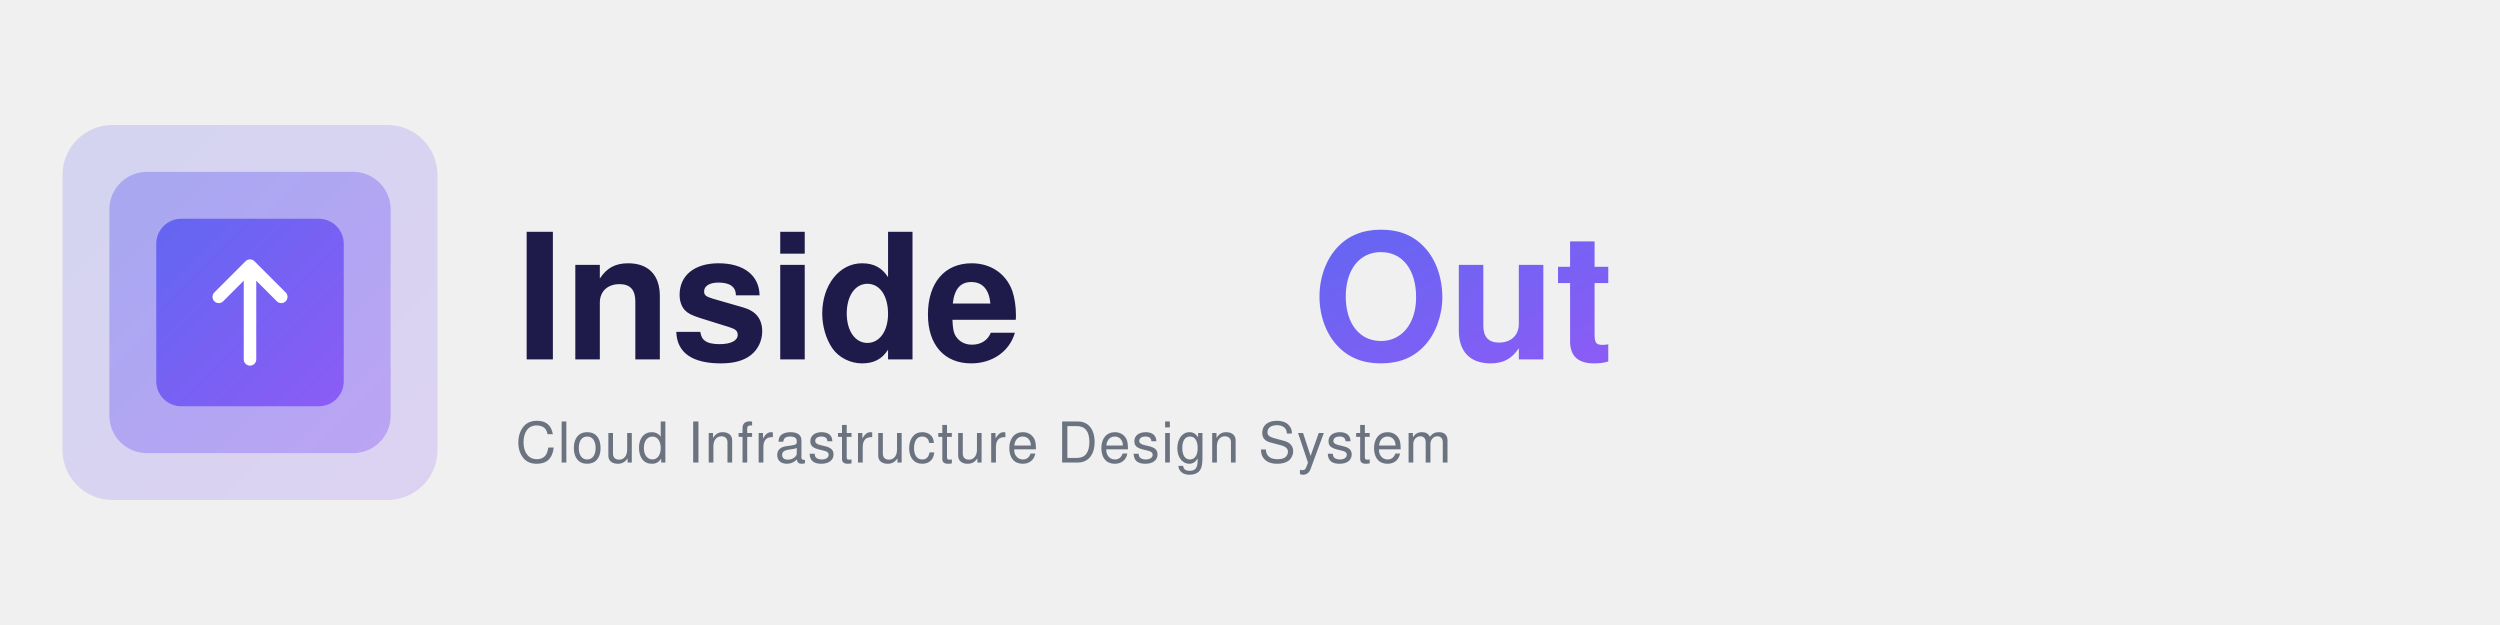
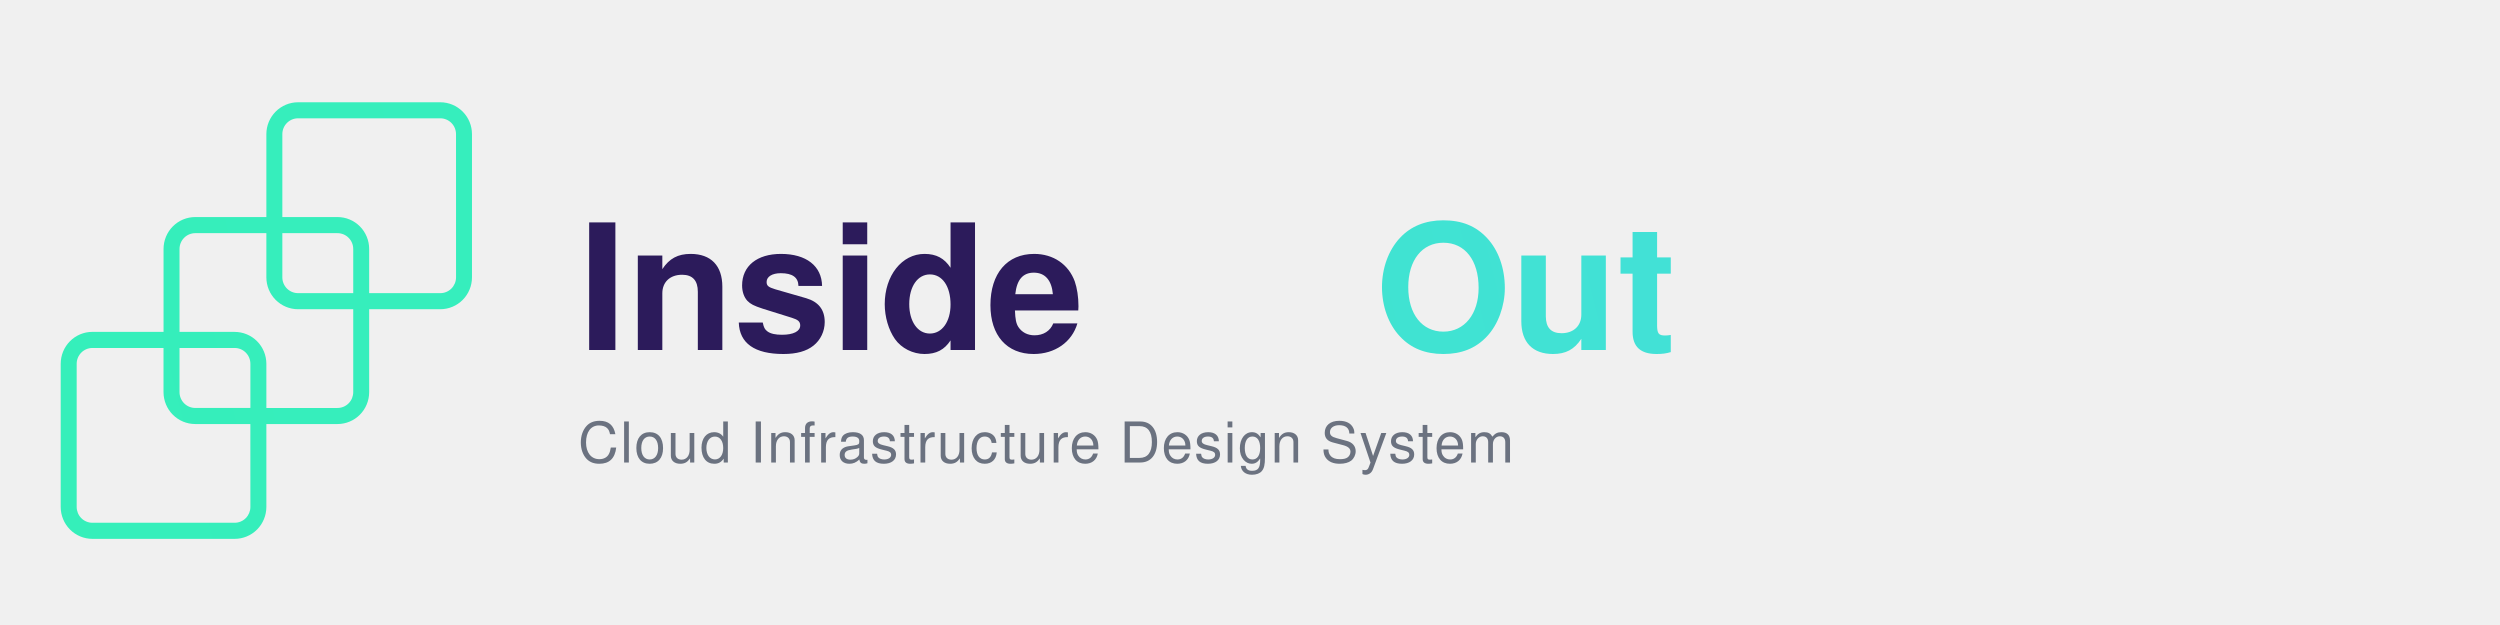
<svg xmlns="http://www.w3.org/2000/svg" viewBox="0 0 800 200">
  <defs>
-     <linearGradient id="grad" x1="0%" y1="0%" x2="100%" y2="100%">
-       <stop offset="0%" style="stop-color:#6366f1;stop-opacity:1" />
-       <stop offset="100%" style="stop-color:#8b5cf6;stop-opacity:1" />
+     <linearGradient id="luther-grad" x1="0%" y1="100%" x2="100%" y2="0%" gradientUnits="userSpaceOnUse">
+       <stop offset="0%" stop-color="#34F0B8" />
+       <stop offset="100%" stop-color="#49D9E6" />
    </linearGradient>
  </defs>
-   <rect x="20" y="40" width="120" height="120" rx="16" fill="url(#grad)" opacity="0.2" />
-   <rect x="35" y="55" width="90" height="90" rx="12" fill="url(#grad)" opacity="0.4" />
-   <rect x="50" y="70" width="60" height="60" rx="8" fill="url(#grad)" />
-   <path d="M80 85 L80 115 M70 95 L80 85 L90 95" stroke="white" stroke-width="4" fill="none" stroke-linecap="round" stroke-linejoin="round" />
-   <text x="165" y="115" font-family="-apple-system, BlinkMacSystemFont, 'Segoe UI', Helvetica, Arial, sans-serif" font-size="56" font-weight="700" fill="#1e1b4b">Inside</text>
-   <text x="420" y="115" font-family="-apple-system, BlinkMacSystemFont, 'Segoe UI', Helvetica, Arial, sans-serif" font-size="56" font-weight="700" fill="url(#grad)">Out</text>
-   <text x="165" y="148" font-family="-apple-system, BlinkMacSystemFont, 'Segoe UI', Helvetica, Arial, sans-serif" font-size="18" fill="#6b7280" letter-spacing="0.5">Cloud Infrastructure Design System</text>
+   <g transform="translate(15, 30) scale(3.2)">
+     <path d="M39.342 0.852H25.117C24.277 0.853 23.471 1.189 22.877 1.787C22.283 2.385 21.949 3.196 21.949 4.041V12.33H14.837C14.421 12.33 14.008 12.412 13.624 12.573C13.239 12.733 12.89 12.968 12.596 13.264C12.301 13.56 12.068 13.912 11.909 14.299C11.749 14.685 11.667 15.1 11.667 15.519V23.812H4.552C4.136 23.811 3.724 23.894 3.339 24.054C2.955 24.214 2.606 24.449 2.311 24.745C2.017 25.041 1.783 25.393 1.624 25.78C1.465 26.167 1.383 26.582 1.383 27.001V41.322C1.383 42.167 1.717 42.979 2.311 43.577C2.906 44.175 3.712 44.511 4.552 44.511H18.779C19.62 44.511 20.426 44.175 21.02 43.577C21.614 42.979 21.948 42.167 21.949 41.322V33.029H29.061C29.901 33.029 30.707 32.693 31.301 32.095C31.895 31.497 32.229 30.686 32.229 29.84V21.548H39.342C40.183 21.547 40.988 21.211 41.583 20.613C42.177 20.015 42.511 19.204 42.511 18.358V4.041C42.511 3.196 42.177 2.385 41.583 1.787C40.988 1.189 40.183 0.853 39.342 0.852ZM20.352 41.32C20.351 41.739 20.185 42.141 19.89 42.438C19.596 42.734 19.196 42.901 18.779 42.901H4.552C4.135 42.901 3.736 42.734 3.441 42.438C3.146 42.141 2.98 41.739 2.98 41.32V27.005C2.98 26.585 3.146 26.183 3.441 25.886C3.736 25.59 4.135 25.423 4.552 25.423H11.664V29.84C11.665 30.686 11.999 31.497 12.593 32.095C13.187 32.693 13.993 33.029 14.834 33.029H20.349L20.352 41.32ZM20.352 31.42H14.837C14.42 31.42 14.02 31.253 13.725 30.956C13.431 30.66 13.265 30.258 13.264 29.838V25.423H18.779C19.196 25.423 19.596 25.59 19.89 25.886C20.185 26.183 20.351 26.585 20.352 27.005V31.42ZM30.635 29.84C30.635 30.259 30.469 30.661 30.174 30.958C29.88 31.255 29.48 31.421 29.064 31.422H21.949V27.005C21.949 26.586 21.867 26.171 21.707 25.784C21.548 25.397 21.315 25.045 21.02 24.749C20.726 24.453 20.377 24.218 19.992 24.058C19.608 23.898 19.195 23.815 18.779 23.815H13.264V15.523C13.265 15.103 13.431 14.701 13.725 14.405C14.02 14.108 14.42 13.941 14.837 13.941H21.949V18.358C21.949 19.204 22.283 20.015 22.877 20.613C23.471 21.211 24.277 21.547 25.117 21.548H30.635V29.84ZM30.635 19.94H25.117C24.701 19.94 24.301 19.773 24.006 19.476C23.712 19.18 23.546 18.778 23.546 18.358V13.941H29.061C29.478 13.941 29.878 14.107 30.173 14.404C30.468 14.701 30.635 15.103 30.635 15.523V19.94ZM40.917 18.358C40.916 18.778 40.75 19.18 40.456 19.476C40.161 19.773 39.762 19.94 39.345 19.94H32.229V15.523C32.23 15.104 32.148 14.689 31.989 14.301C31.831 13.914 31.597 13.562 31.303 13.265C31.009 12.969 30.659 12.733 30.274 12.573C29.89 12.412 29.477 12.33 29.061 12.33H23.546V4.038C23.546 3.618 23.712 3.216 24.006 2.92C24.301 2.623 24.701 2.456 25.117 2.456H39.342C39.759 2.456 40.158 2.623 40.453 2.92C40.748 3.216 40.913 3.618 40.914 4.038L40.917 18.358Z" fill="url(#luther-grad)" />
+   </g>
+   <text x="185" y="112" font-family="-apple-system, BlinkMacSystemFont, 'Segoe UI', Helvetica, Arial, sans-serif" font-size="56" font-weight="700" fill="#2C1B5B">Inside</text>
+   <text x="440" y="112" font-family="-apple-system, BlinkMacSystemFont, 'Segoe UI', Helvetica, Arial, sans-serif" font-size="56" font-weight="700" fill="url(#luther-grad)">Out</text>
+   <text x="185" y="148" font-family="-apple-system, BlinkMacSystemFont, 'Segoe UI', Helvetica, Arial, sans-serif" font-size="18" fill="#6b7280" letter-spacing="0.5">Cloud Infrastructure Design System</text>
</svg>
